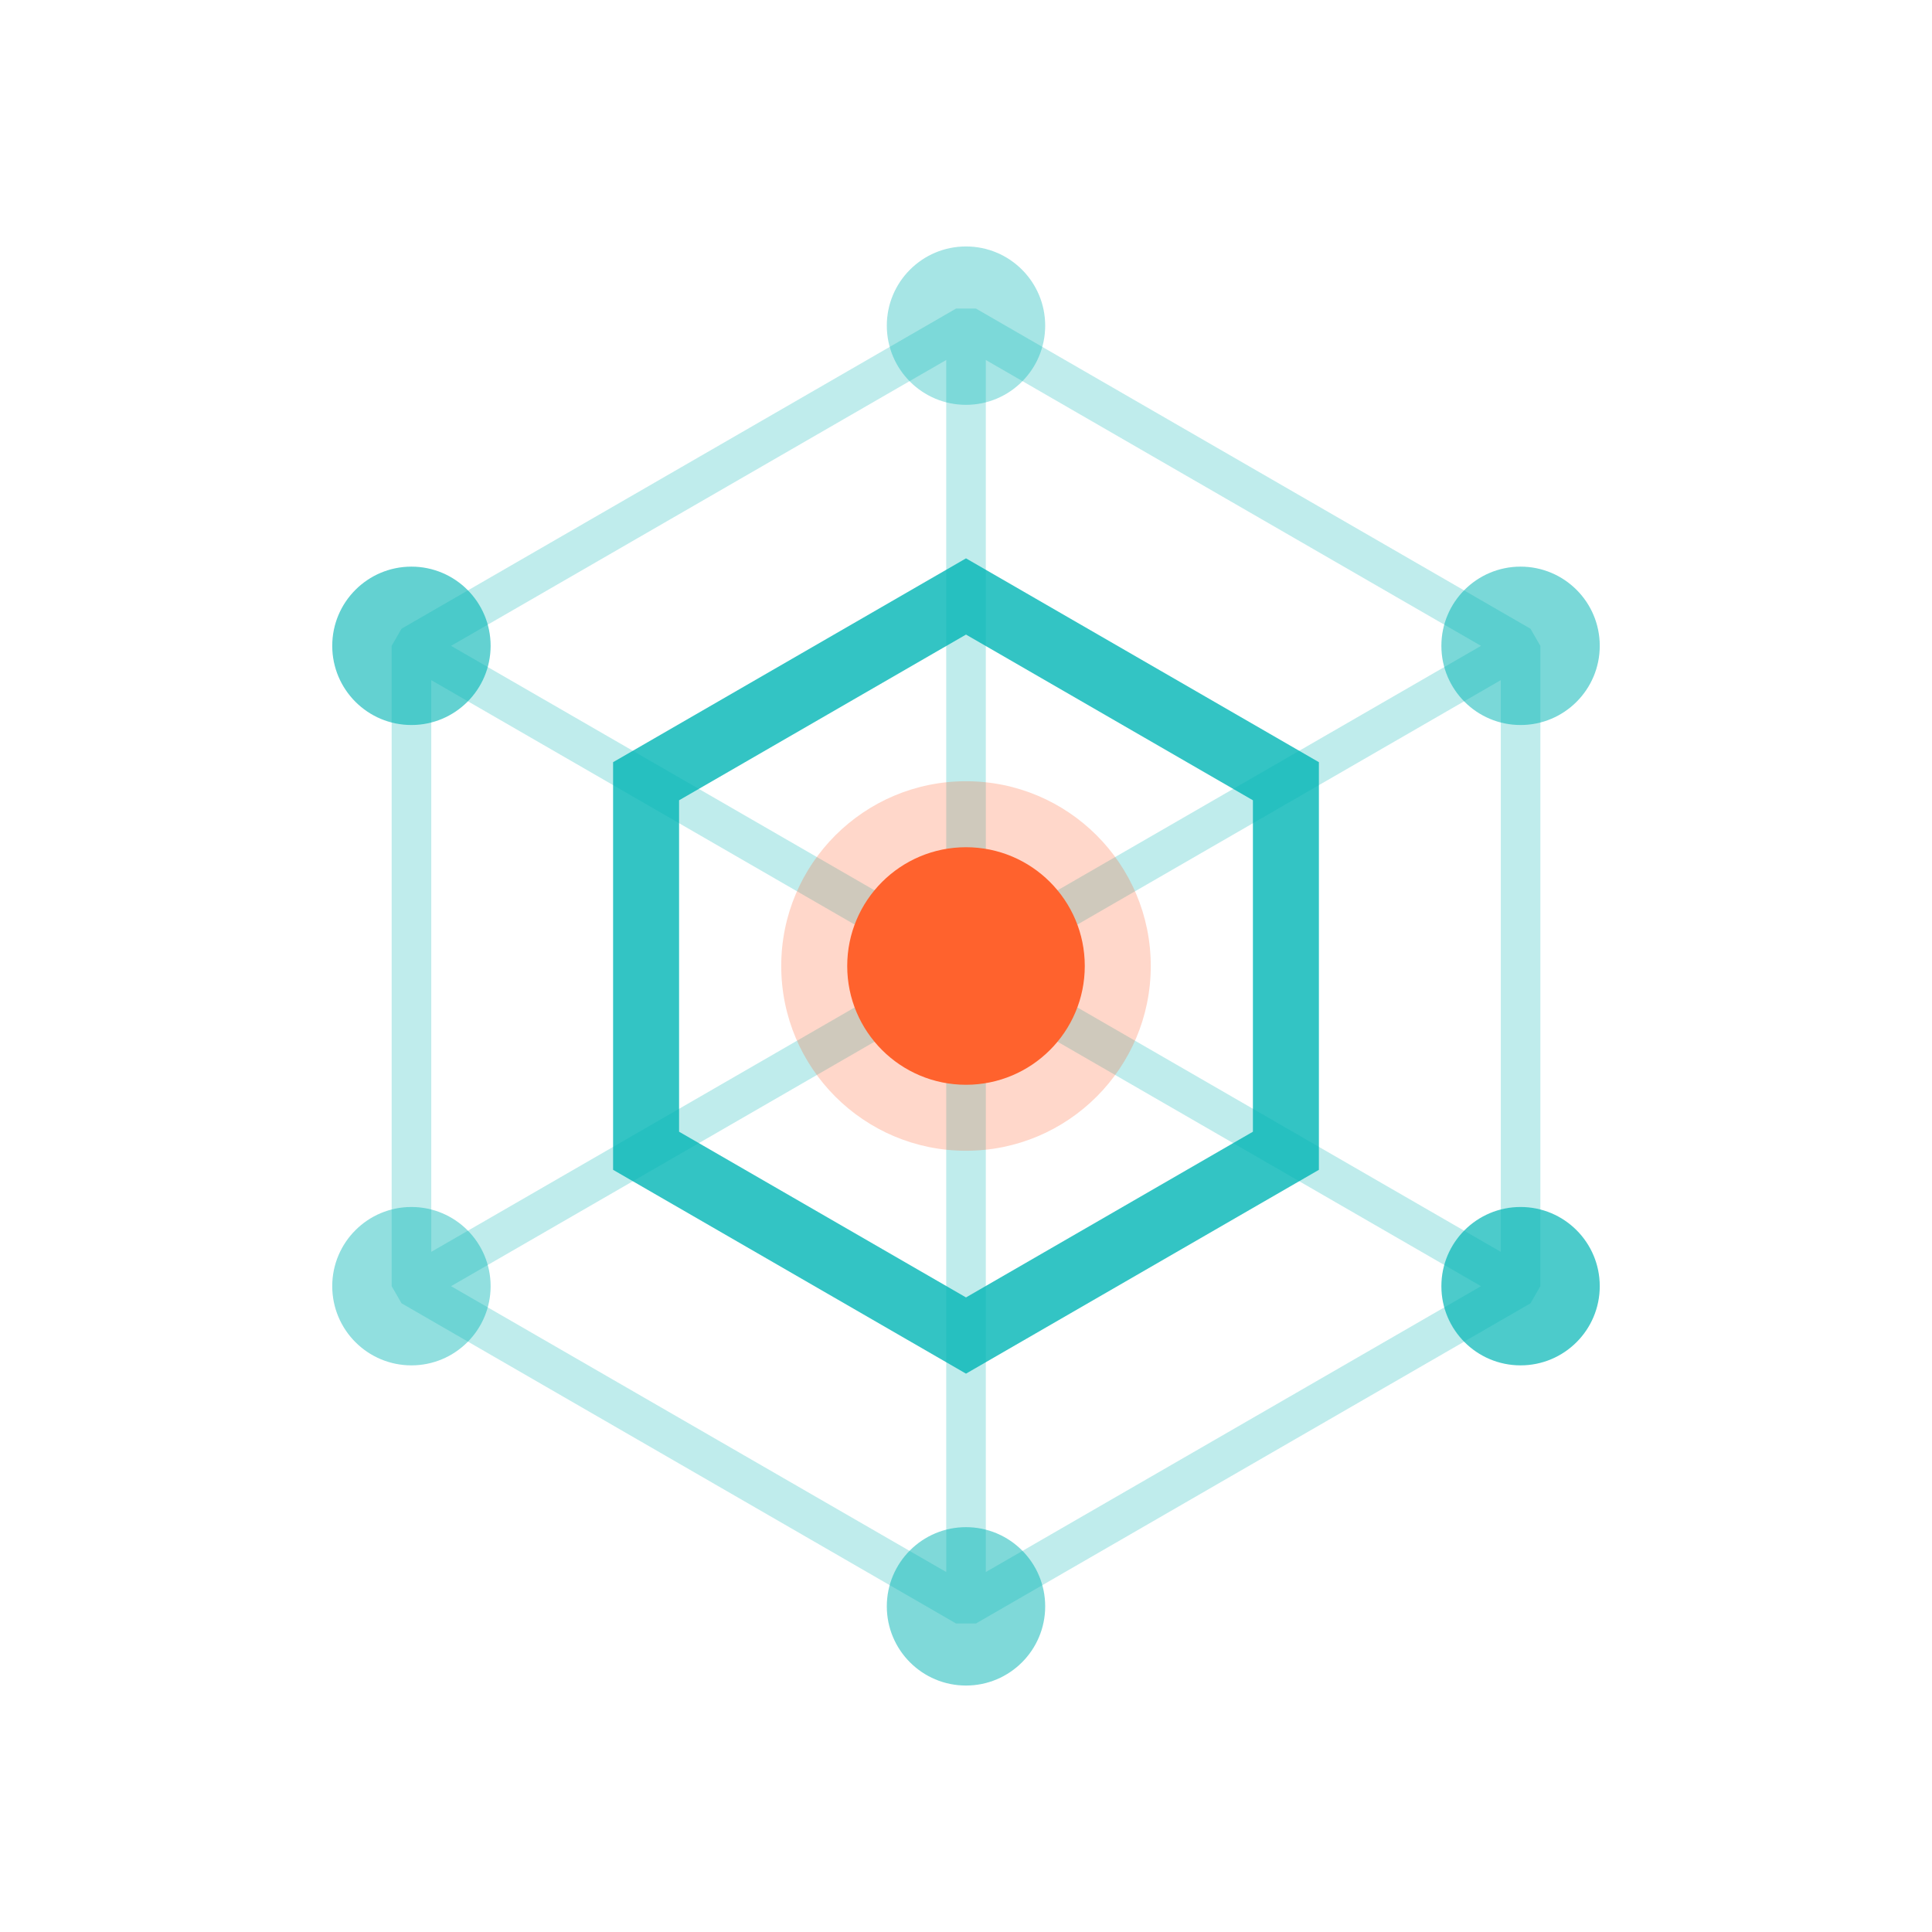
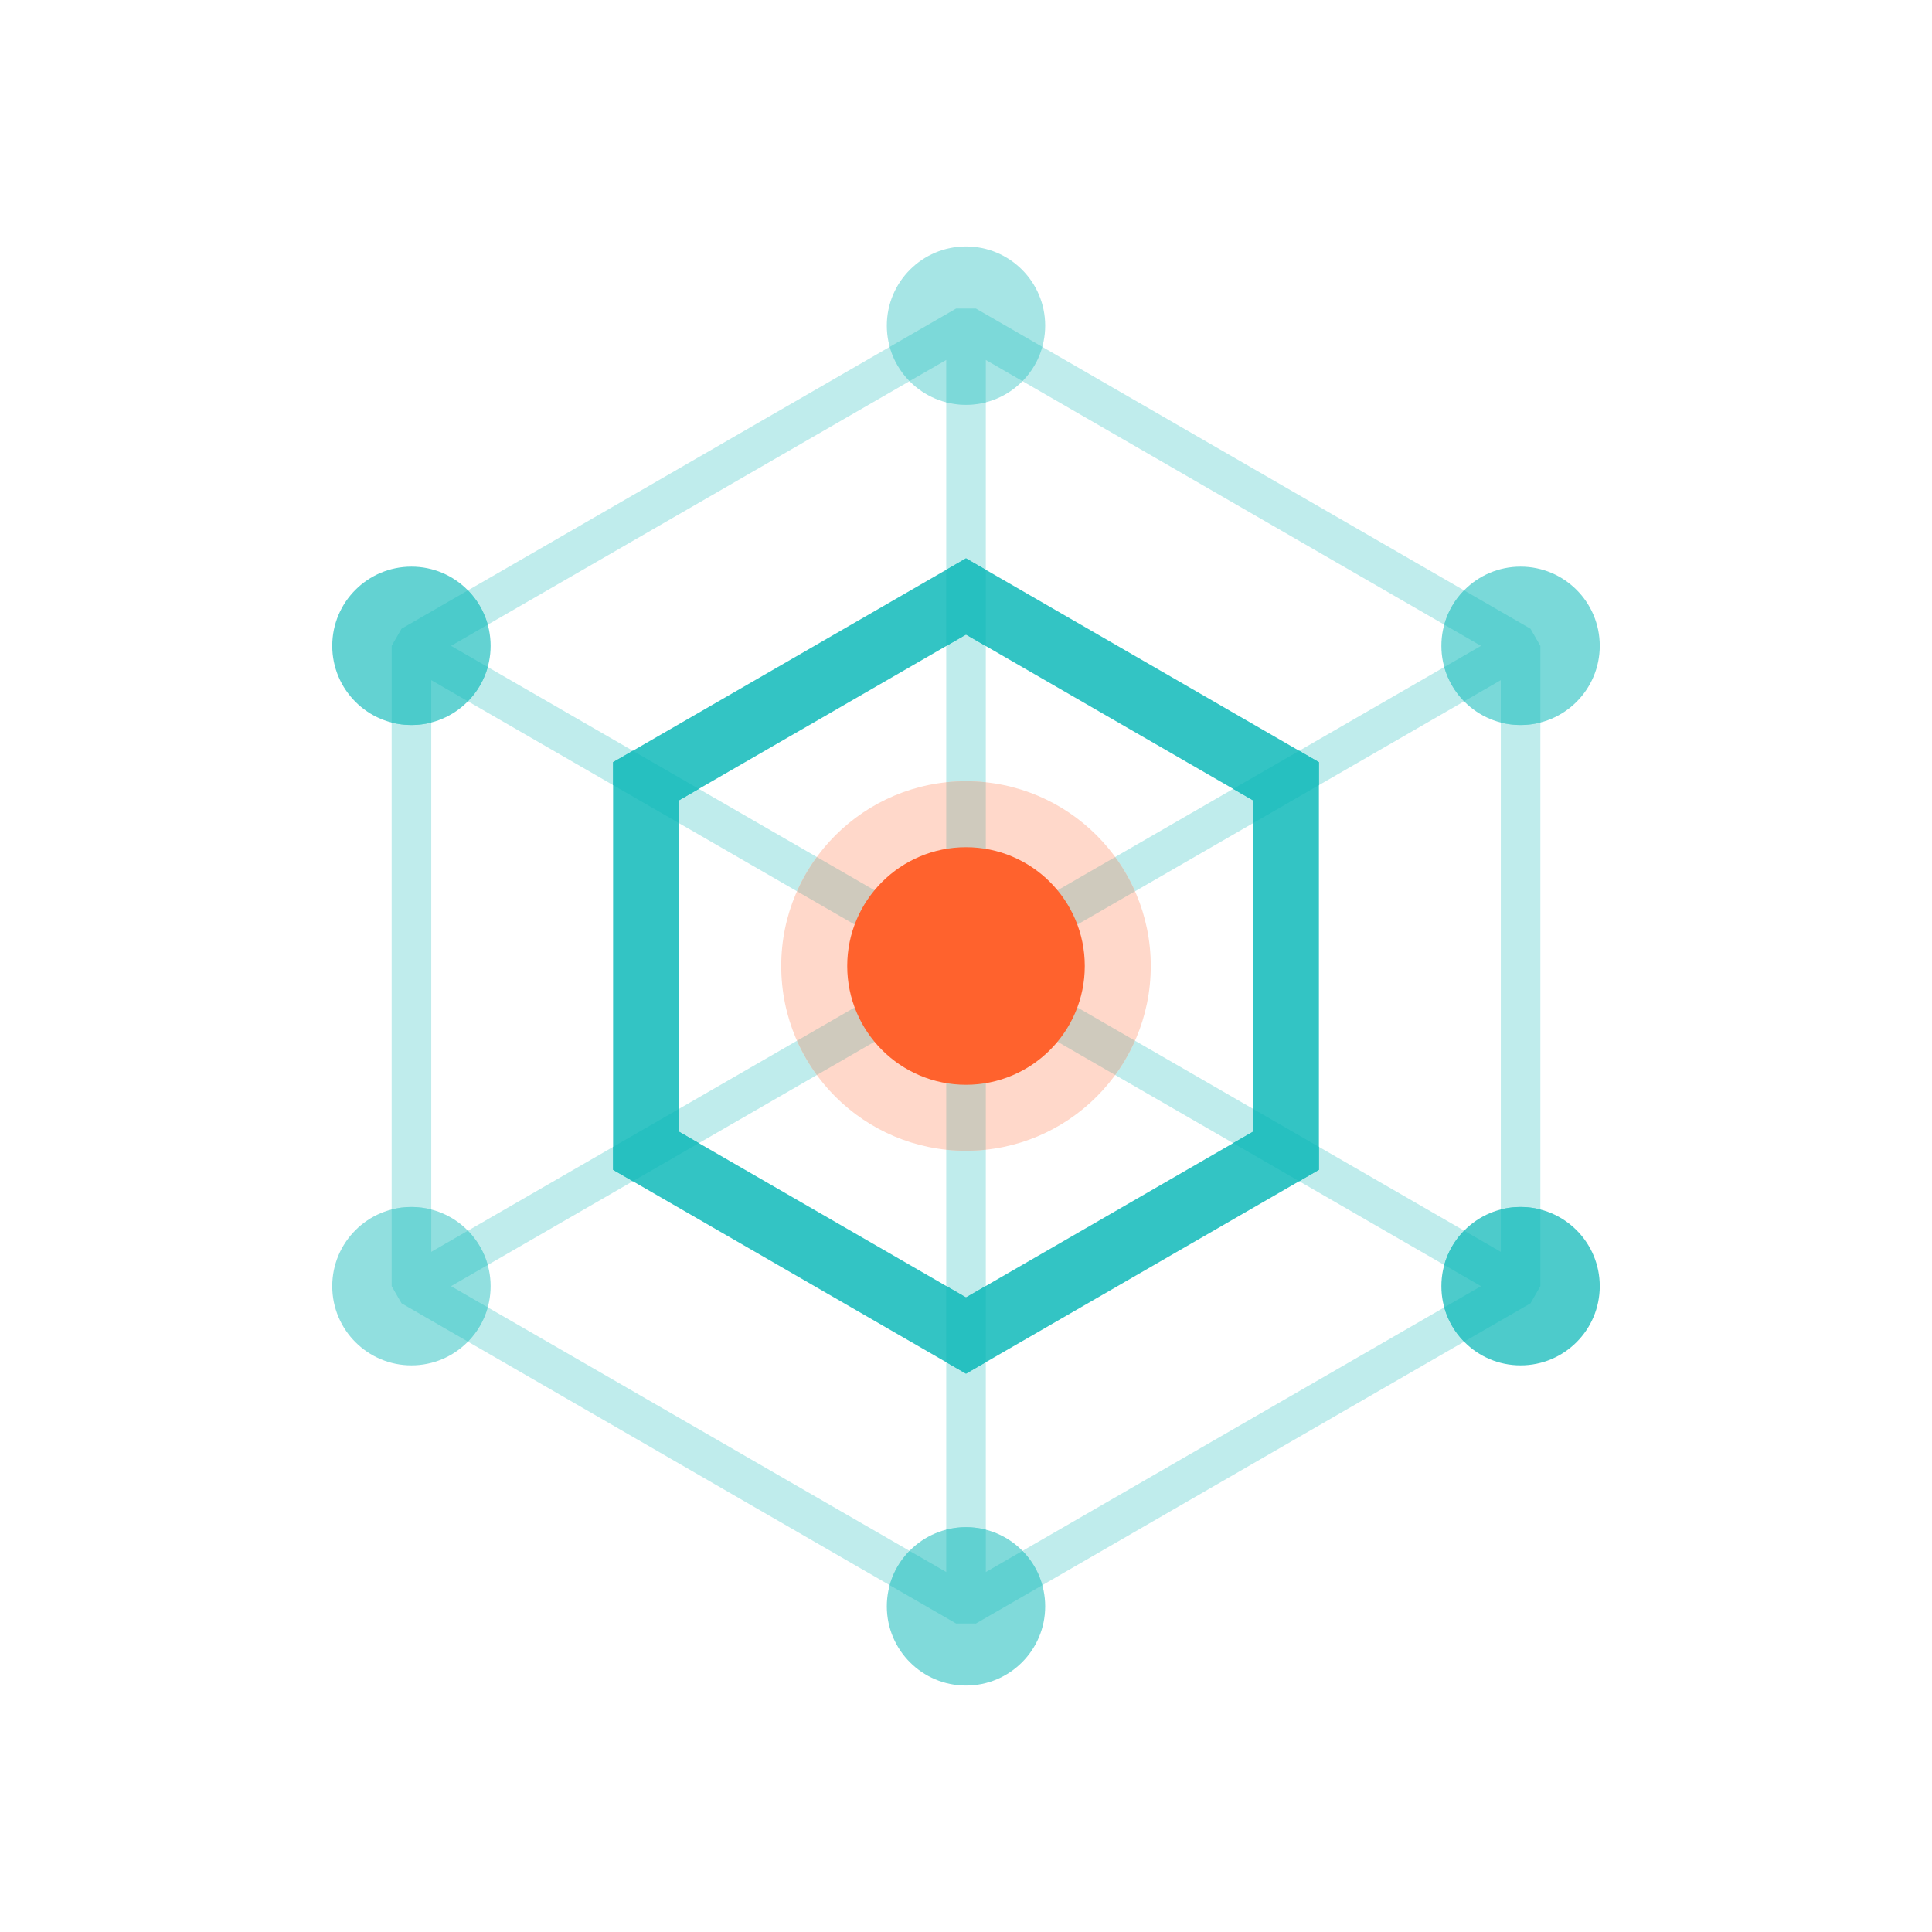
<svg xmlns="http://www.w3.org/2000/svg" viewBox="0 0 500 500">
  <style>
    .background { fill: #ffffff; }
-     .primary { fill: #00b5b5; }
+     .primary-25 { fill: #bfecec; }
+     .primary-35 { fill: #a6e5e5; }
+     .primary-52 { fill: #7ad9d9; }
+     .primary-70 { fill: #4dcbcb; }
+     .primary-50 { fill: #80dada; }
+     .primary-43 { fill: #91dfdf; }
+     .primary-61 { fill: #63d2d2; }
+     .primary-35-over-primary-25 { fill: #7cd9d9; }
+     .primary-52-over-primary-25 { fill: #5cd0d0; }
+     .primary-70-over-primary-25 { fill: #39c6c6; }
+     .primary-50-over-primary-25 { fill: #60d1d1; }
+     .primary-43-over-primary-25 { fill: #6dd5d5; }
+     .primary-61-over-primary-25 { fill: #4bcbcb; }
+     .primary-80 { fill: #33c4c4; }
+     .primary-80-over-primary-25 { fill: #26c0c0; }
+     .accent-25 { fill: #ffd8ca; }
+     .accent-25-over-primary-25 { fill: #cfcabd; }
    .accent { fill: #ff622d; }
  </style>
  <rect id="background" class="background" width="500" height="500" />
  <g id="symbol" transform="translate(85.98438 63.7832) scale(6.831125)">
-     <path id="outer-hexagon" class="primary" fill-opacity=".25" fill-rule="evenodd" d="M23.636 2.352L2.626 14.481L2.251 15.131L2.251 39.391L2.626 40.039L23.636 52.17L24.386 52.17L45.396 40.04L45.77 39.39L45.77 15.132L45.395 14.482L24.385 2.352L23.636 2.352ZM23.261 4.301L23.261 25.961L4.501 15.131L23.261 4.301ZM24.761 4.301L43.521 15.131L24.761 25.961L24.761 4.301ZM3.751 16.43L22.511 27.26L3.751 38.09L3.751 16.43ZM44.271 16.43L44.271 38.09L25.511 27.26L44.271 16.43ZM23.261 28.56L23.261 50.22L4.501 39.39L23.261 28.56ZM24.761 28.56L43.521 39.39L24.761 50.22L24.761 28.56Z" />
-     <path id="inner-hexagon" class="primary" fill-opacity=".8" fill-rule="evenodd" d="M10.64 34.982L10.64 19.538L24.01 11.816L37.38 19.538L37.38 34.982L24.01 42.704L10.64 34.982ZM24.01 39.816L34.88 33.538L34.88 20.982L24.01 14.704L13.14 20.982L13.14 33.538L24.01 39.816Z" />
-     <circle id="node-top" class="primary" fill-opacity=".35" cx="24.01" cy="3" r="3" />
-     <circle id="node-top-right" class="primary" fill-opacity=".52" cx="45.02" cy="15.13" r="3" />
-     <circle id="node-bottom-right" class="primary" fill-opacity=".7" cx="45.02" cy="39.39" r="3" />
-     <circle id="node-bottom" class="primary" fill-opacity=".5" cx="24.01" cy="51.52" r="3" />
-     <circle id="node-bottom-left" class="primary" fill-opacity=".43" cx="3" cy="39.39" r="3" />
-     <circle id="node-top-left" class="primary" fill-opacity=".61" cx="3" cy="15.13" r="3" />
-     <circle id="glow" class="accent" fill-opacity=".25" cx="24.01" cy="27.26" r="7" />
+     <path id="outer-hexagon" class="primary-25" fill-rule="evenodd" d="M23.636 2.352L2.626 14.481L2.251 15.131L2.251 39.391L2.626 40.039L23.636 52.17L24.386 52.17L45.396 40.04L45.77 39.39L45.77 15.132L45.395 14.482L24.385 2.352L23.636 2.352ZM23.261 4.301L23.261 25.961L4.501 15.131L23.261 4.301ZM24.761 4.301L43.521 15.131L24.761 25.961L24.761 4.301ZM3.751 16.43L22.511 27.26L3.751 38.09L3.751 16.43ZM44.271 16.43L44.271 38.09L25.511 27.26L44.271 16.43ZM23.261 28.56L23.261 50.22L4.501 39.39L23.261 28.56ZM24.761 28.56L43.521 39.39L24.761 50.22L24.761 28.56Z" />
+     <circle id="node-top" class="primary-35" cx="24.01" cy="3" r="3" />
+     <circle id="node-top-right" class="primary-52" cx="45.02" cy="15.13" r="3" />
+     <circle id="node-bottom-right" class="primary-70" cx="45.02" cy="39.39" r="3" />
+     <circle id="node-bottom" class="primary-50" cx="24.01" cy="51.52" r="3" />
+     <circle id="node-bottom-left" class="primary-43" cx="3" cy="39.39" r="3" />
+     <circle id="node-top-left" class="primary-61" cx="3" cy="15.13" r="3" />
+     <path id="node-top-outer-hexagon" class="primary-35-over-primary-25" d="M21.871 5.103C21.52 4.746 21.257 4.301 21.119 3.805L23.636 2.352L24.385 2.352L26.901 3.804C26.763 4.301 26.5 4.745 26.149 5.102L24.761 4.301L24.761 5.905C24.521 5.967 24.269 6 24.01 6C23.751 6 23.5 5.967 23.261 5.906L23.261 4.301L21.871 5.103Z" />
+     <path id="node-top-right-outer-hexagon" class="primary-52-over-primary-25" d="M42.129 14.327C42.266 13.831 42.528 13.387 42.879 13.029L45.395 14.482L45.77 15.132L45.77 18.035C45.53 18.097 45.279 18.13 45.02 18.13C44.761 18.13 44.51 18.097 44.271 18.036L44.271 16.43L42.881 17.233C42.53 16.875 42.267 16.431 42.129 15.934L43.521 15.131L42.129 14.327Z" />
+     <path id="node-bottom-right-outer-hexagon" class="primary-70-over-primary-25" d="M44.271 36.484C44.51 36.423 44.761 36.39 45.02 36.39C45.279 36.39 45.53 36.423 45.77 36.485L45.77 39.39L45.396 40.04L42.881 41.492C42.529 41.135 42.267 40.69 42.129 40.194L43.521 39.39L42.129 38.586C42.267 38.09 42.53 37.645 42.881 37.287L44.271 38.09L44.271 36.484Z" />
+     <path id="node-bottom-outer-hexagon" class="primary-50-over-primary-25" d="M26.15 49.418C26.501 49.776 26.764 50.221 26.901 50.718L24.386 52.17L23.636 52.17L21.119 50.717C21.257 50.22 21.519 49.775 21.871 49.417L23.261 50.22L23.261 48.614C23.5 48.553 23.751 48.52 24.01 48.52C24.269 48.52 24.521 48.553 24.761 48.615L24.761 50.22L26.15 49.418Z" />
+     <path id="node-bottom-left-outer-hexagon" class="primary-43-over-primary-25" d="M5.891 40.193C5.754 40.689 5.491 41.134 5.141 41.491L2.626 40.039L2.251 39.391L2.251 36.484C2.49 36.423 2.741 36.39 3 36.39C3.259 36.39 3.511 36.423 3.751 36.485L3.751 38.09L5.14 37.288C5.491 37.646 5.753 38.091 5.891 38.587L4.501 39.39L5.891 40.193Z" />
+     <path id="node-top-left-outer-hexagon" class="primary-61-over-primary-25" d="M5.141 13.029L2.626 14.481L2.251 15.131L2.251 18.036C2.49 18.097 2.741 18.13 3 18.13C3.259 18.13 3.511 18.097 3.751 18.035L3.751 16.43L5.14 17.232C5.491 16.874 5.753 16.43 5.891 15.933L4.501 15.131L5.891 14.328C5.754 13.832 5.492 13.387 5.141 13.029Z" />
+     <path id="inner-hexagon" class="primary-80" fill-rule="evenodd" d="M10.64 34.982L10.64 19.538L24.01 11.816L37.38 19.538L37.38 34.982L24.01 42.704L10.64 34.982ZM24.01 39.816L34.88 33.538L34.88 20.982L24.01 14.704L13.14 20.982L13.14 33.538L24.01 39.816Z" />
+     <path id="inner-hexagon-outer-hexagon" class="primary-80-over-primary-25" d="M10.64 20.407L10.64 19.538L11.388 19.107L13.888 20.55L13.14 20.982L13.14 21.85L10.64 20.407ZM36.633 19.107L37.38 19.538L37.38 20.408L34.88 21.851L34.88 20.982L34.133 20.55L36.633 19.107ZM24.761 42.27L24.01 42.704L23.261 42.271L23.261 39.384L24.01 39.816L24.761 39.383L24.761 42.27ZM37.38 34.112L37.38 34.982L36.632 35.413L34.133 33.97L34.88 33.538L34.88 32.669L37.38 34.112ZM23.261 12.249L24.01 11.816L24.761 12.25L24.761 15.137L24.01 14.704L23.261 15.136L23.261 12.249ZM11.389 35.414L10.64 34.982L10.64 34.113L13.14 32.67L13.14 33.538L13.888 33.971L11.389 35.414Z" />
+     <circle id="glow" class="accent-25" cx="24.01" cy="27.26" r="7" />
+     <path id="glow-outer-hexagon" class="accent-25-over-primary-25" d="M17.607 24.429C17.811 23.968 18.064 23.533 18.359 23.131L23.261 25.961L23.261 20.3C23.507 20.273 23.757 20.26 24.01 20.26C24.264 20.26 24.514 20.274 24.761 20.3L24.761 25.961L29.662 23.132C29.957 23.534 30.209 23.969 30.413 24.43L25.511 27.26L30.413 30.09C30.209 30.551 29.956 30.987 29.662 31.389L24.761 28.56L24.761 34.22C24.514 34.246 24.264 34.26 24.01 34.26C23.757 34.26 23.507 34.247 23.261 34.22L23.261 28.56L18.359 31.39C18.064 30.987 17.811 30.552 17.607 30.091L22.511 27.26L17.607 24.429Z" />
    <circle id="core" class="accent" cx="24.01" cy="27.26" r="4.5" />
  </g>
</svg>
